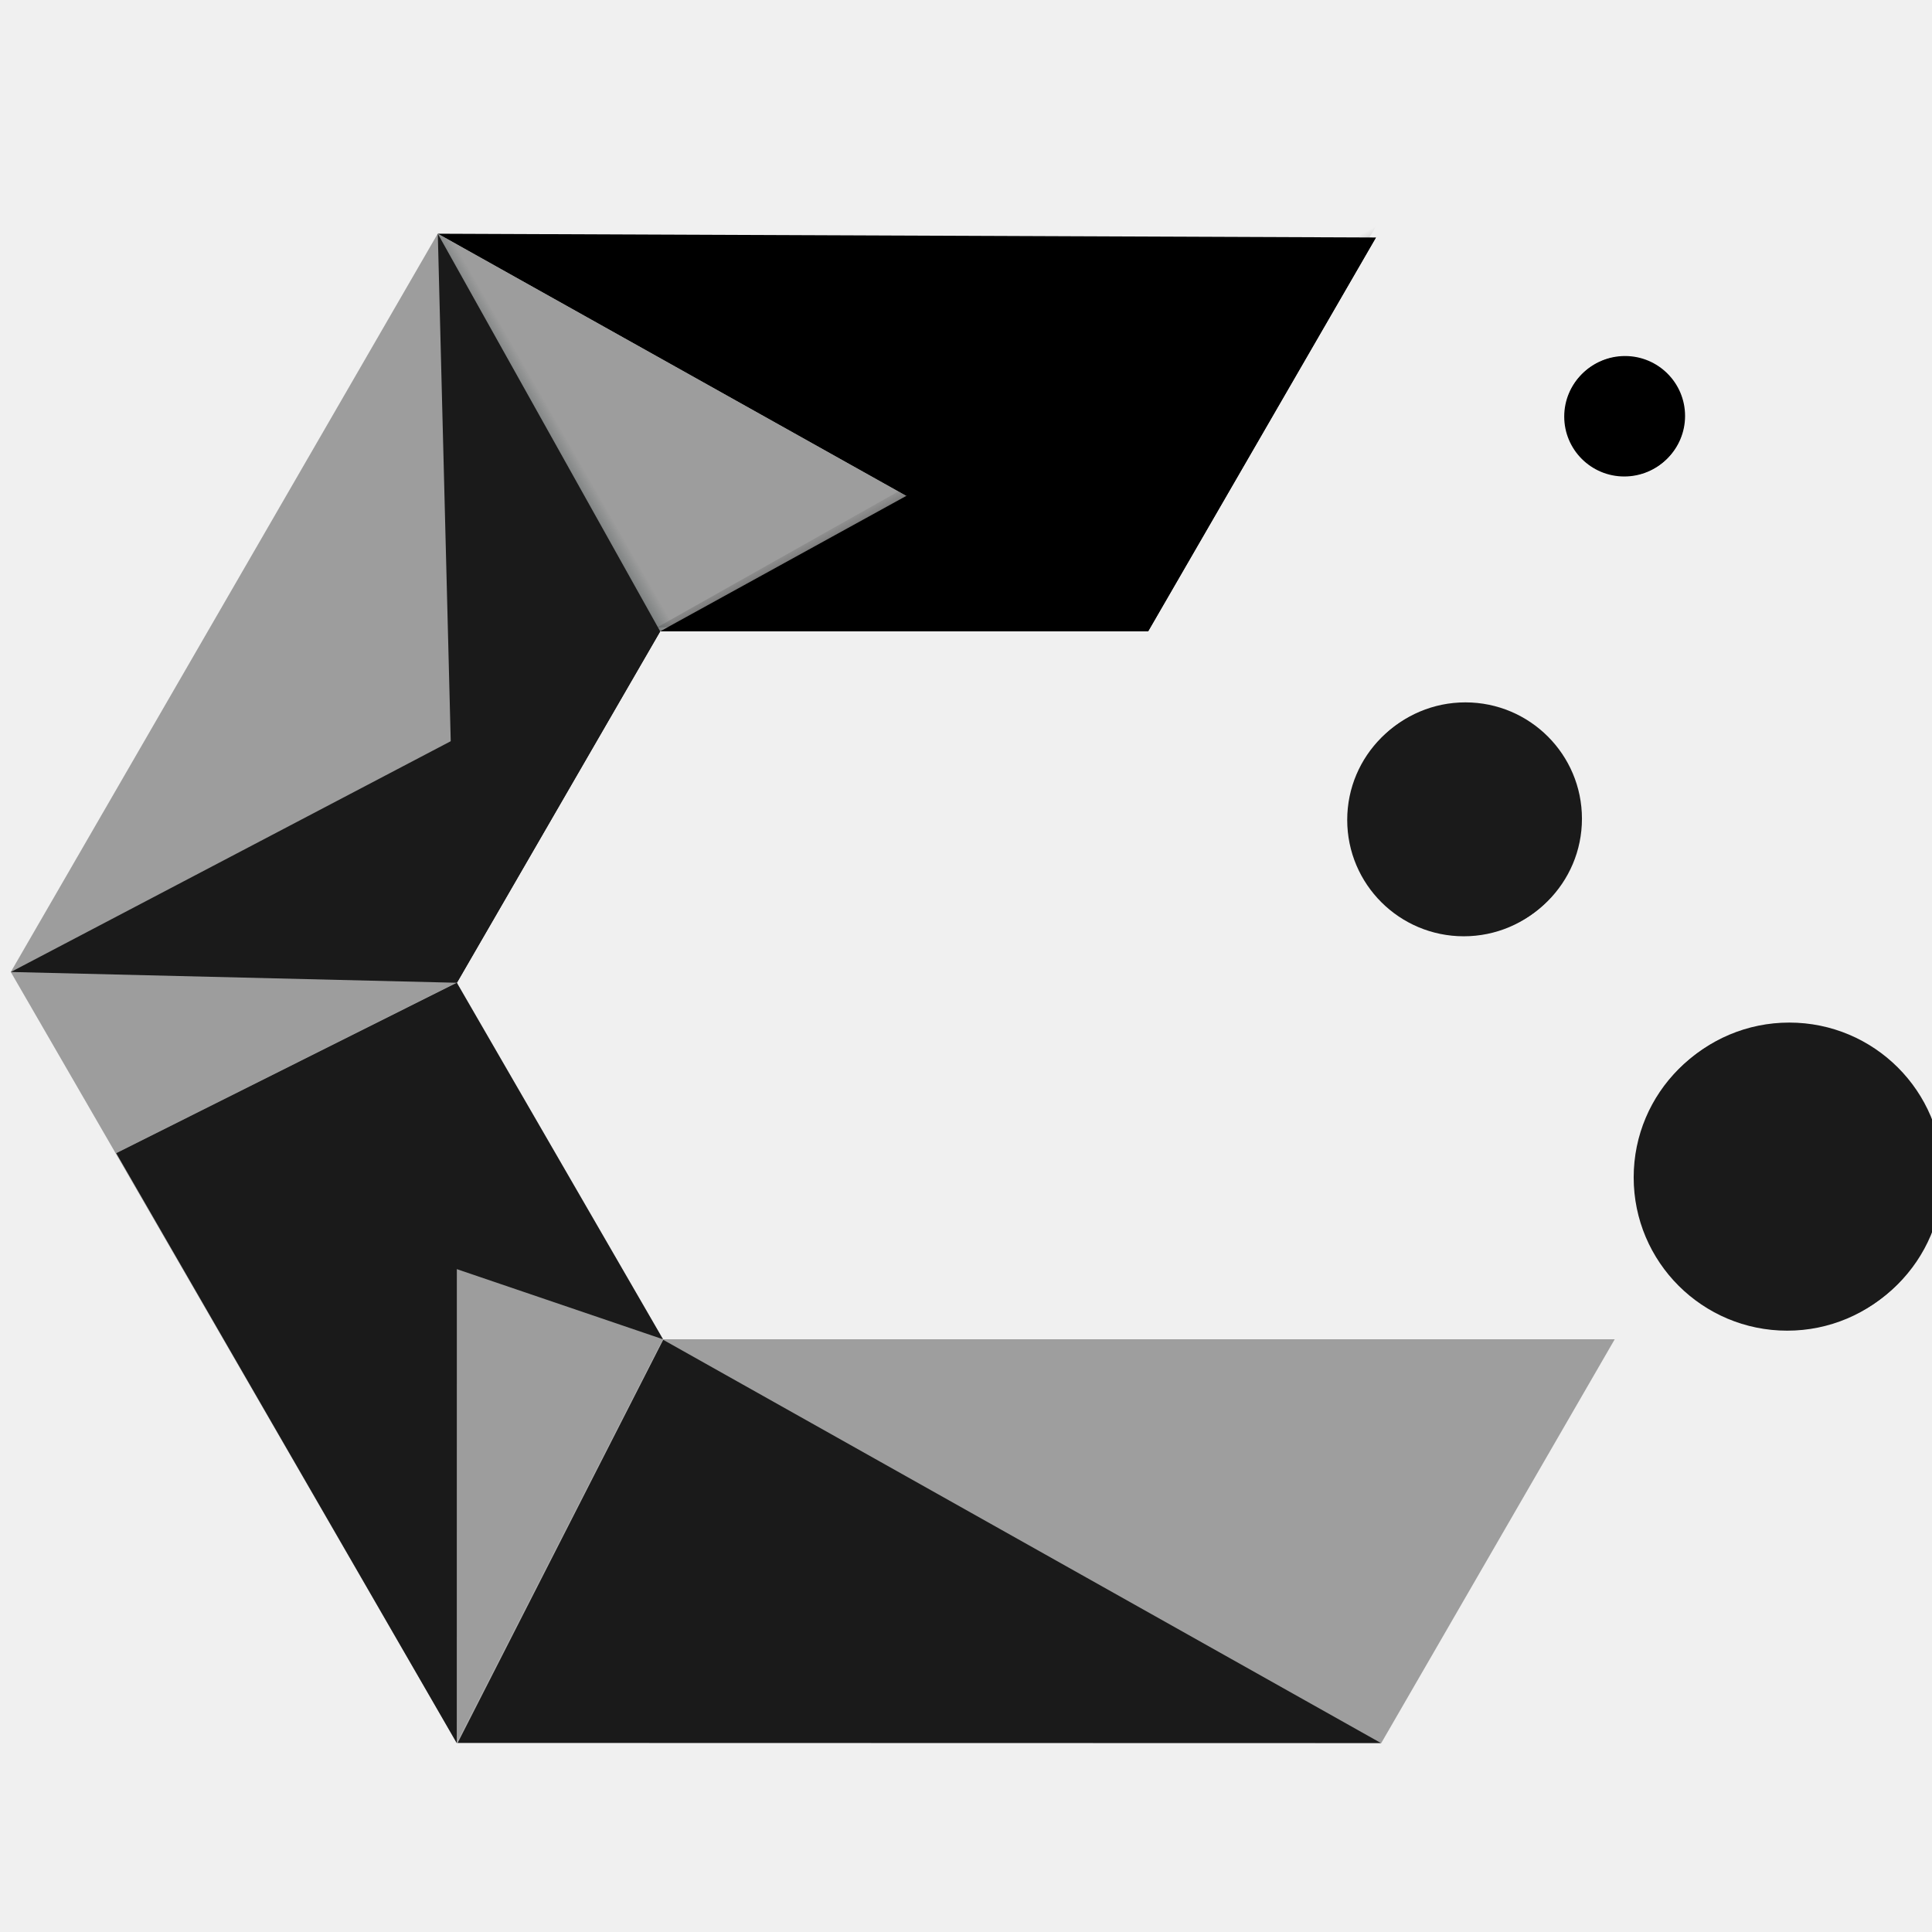
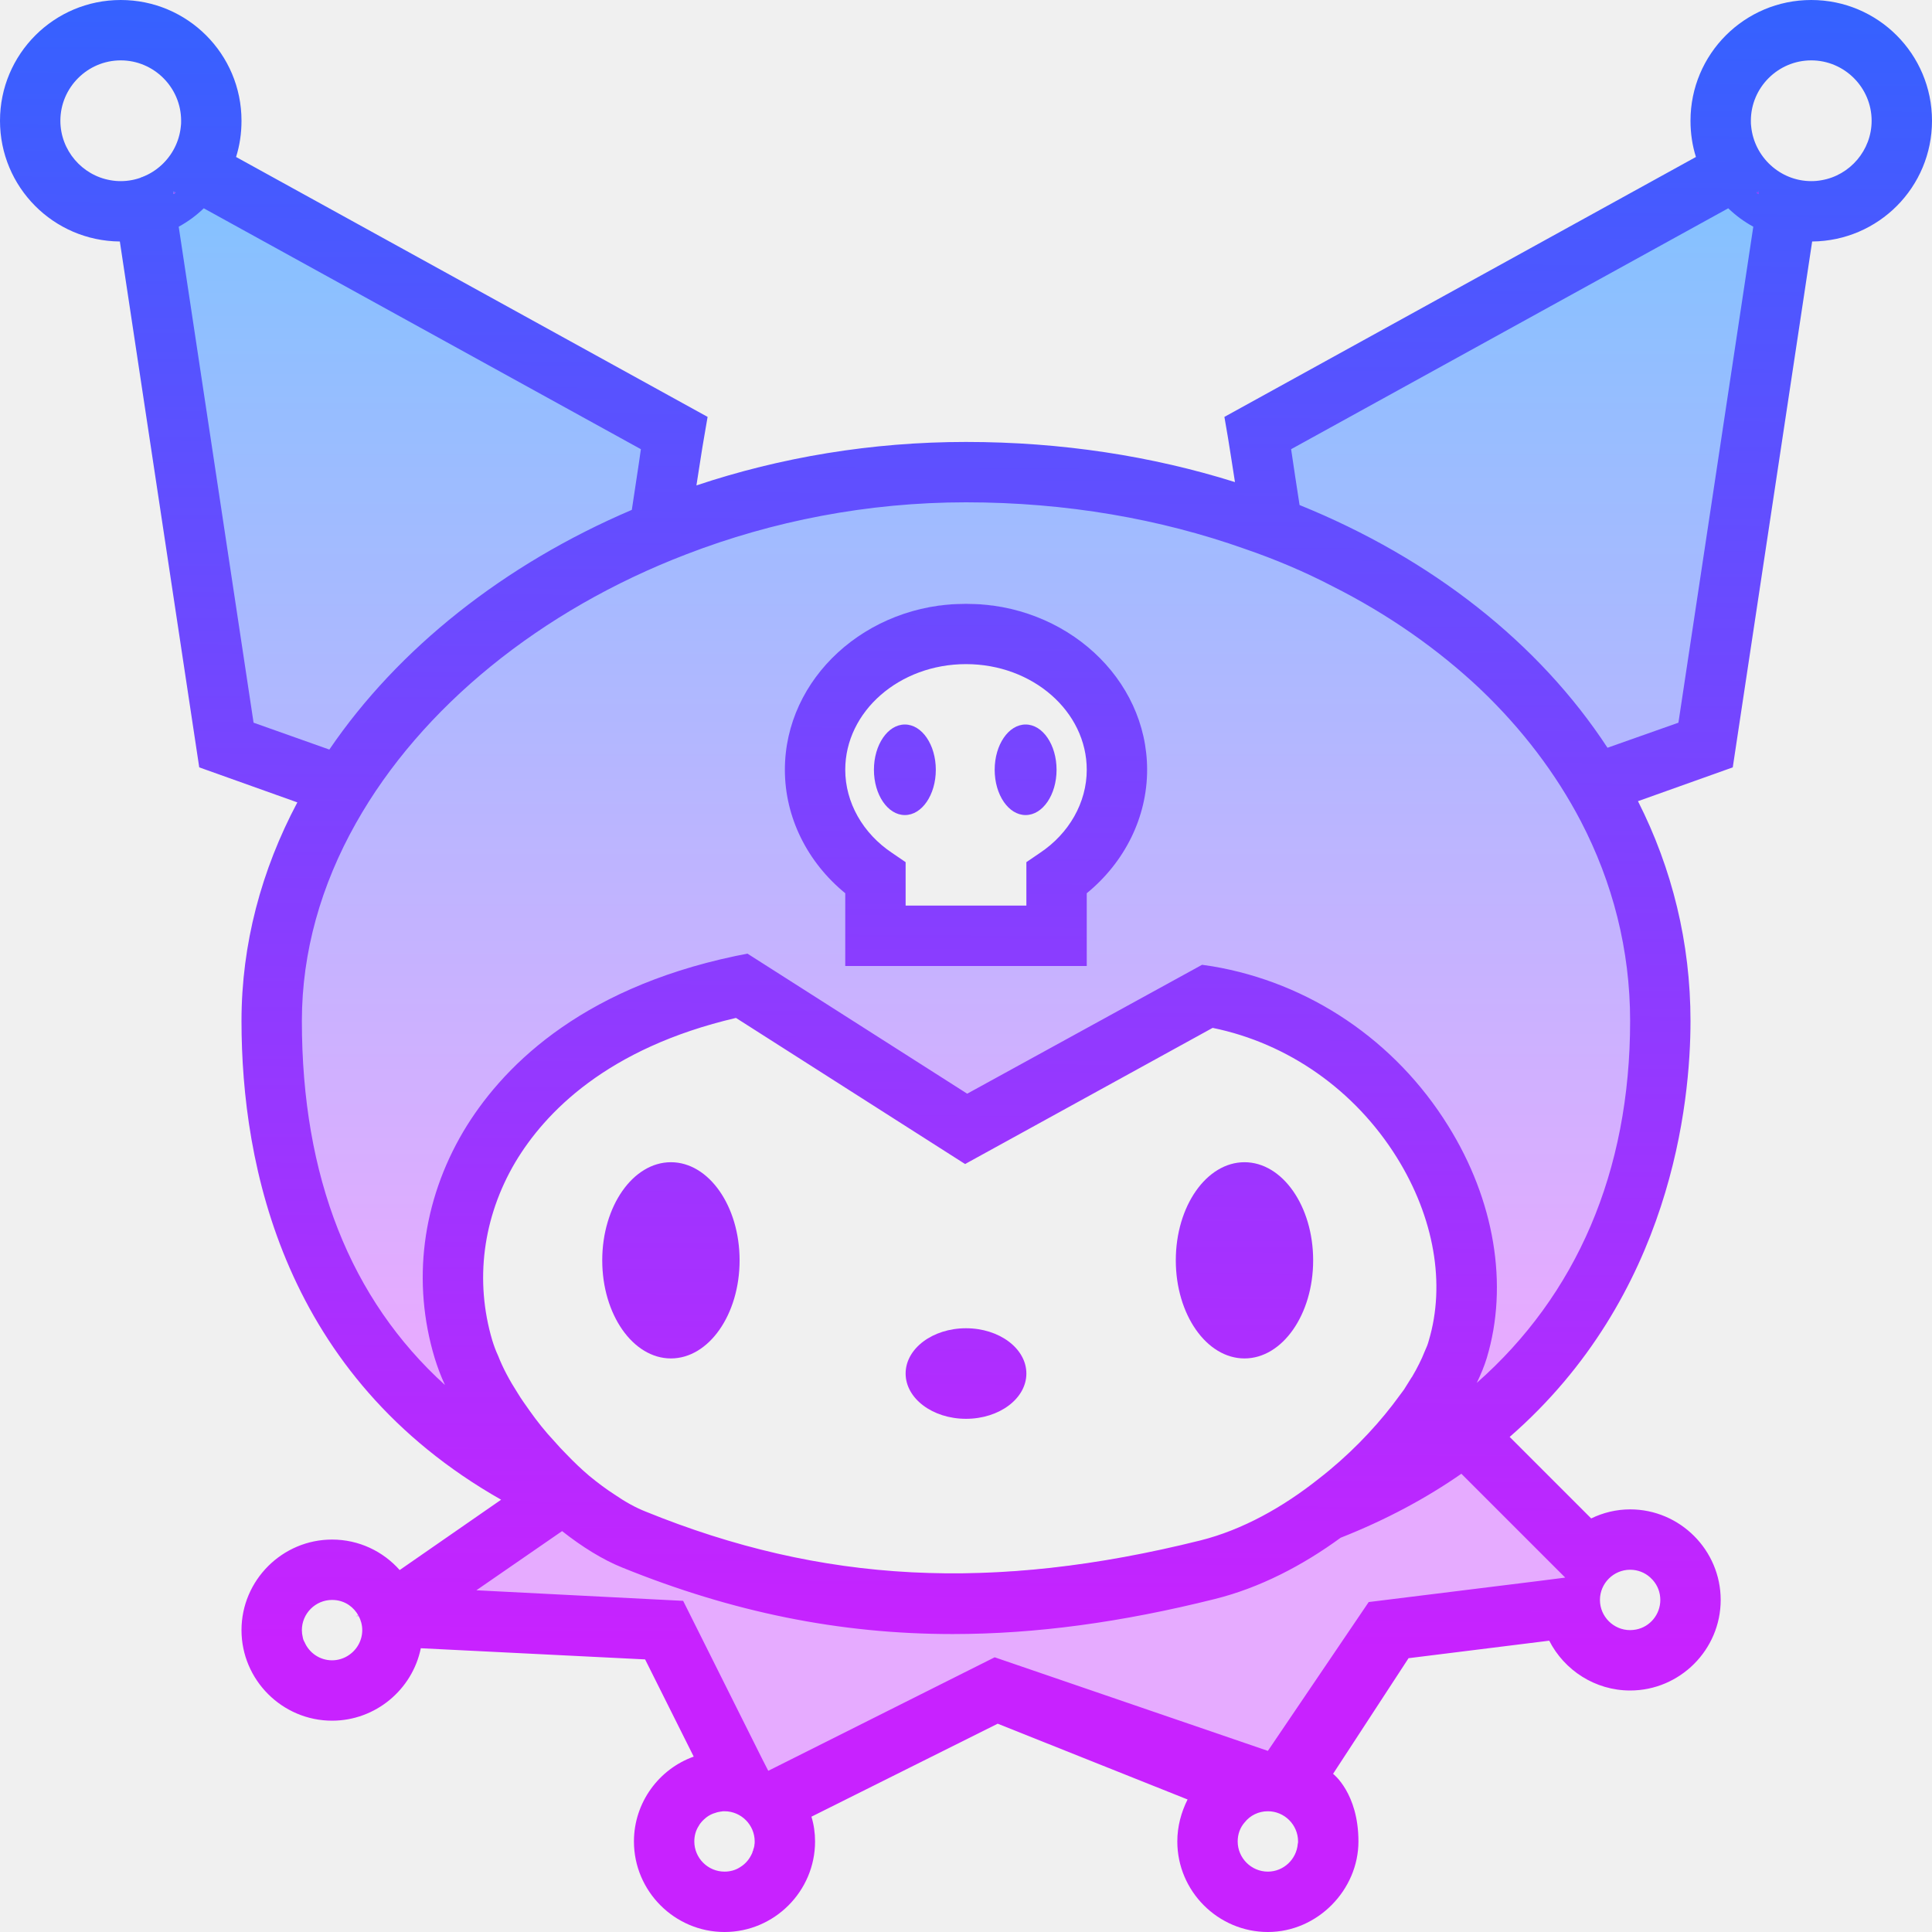
- <svg xmlns="http://www.w3.org/2000/svg" xmlns:xlink="http://www.w3.org/1999/xlink" id="SVGRoot" width="20" height="20" version="1.1" viewBox="0 0 17.921 17.921">
-   <defs id="defs6">
-     <linearGradient id="linearGradient939" x1="237.19" x2="237.07" y1="296.2" y2="304.08" gradientTransform="matrix(0.04476,0,0,0.044679,-8.504224,-4.351186)" gradientUnits="userSpaceOnUse" xlink:href="#linearGradient937" />
-     <linearGradient id="linearGradient937">
-       <stop stop-color="#001313" offset="0" id="stop1" />
-       <stop stop-color="#001313" stop-opacity="0" offset="1" id="stop2" />
+ <svg xmlns="http://www.w3.org/2000/svg" viewBox="0 0 64 64" width="64px" height="64px" baseProfile="basic">
+   <linearGradient id="enBP-QC1r8lh_-etuVnfJa" x1="31.99" x2="31.99" y1="-2.371" y2="64.009" gradientUnits="userSpaceOnUse">
+     <stop offset="0" stop-color="#6dc7ff" />
+     <stop offset=".699" stop-color="#e6abff" />
+   </linearGradient>
+   <path fill="url(#enBP-QC1r8lh_-etuVnfJa)" d="M59.32,6.02c-0.43-0.15-0.8-0.45-1.05-0.82l-16.6,9.14c0.12,0.71,0.31,2,0.47,3.11 c-3.04-1.16-6.47-1.81-10.14-1.81c-3.56,0-7.04,0.73-10.16,2c0.16-1.15,0.37-2.55,0.49-3.3L5.65,5.15 c-0.24,0.34-0.59,0.6-0.99,0.73l2.84,18.8l3.83,1.36C9.85,28.4,9,31.03,9,33.82c0,6.52,2.53,12.23,8.96,15.44l-6.17,4.28L21,54l3,6 l8-4l10,4l3-6l8-1l-5.09-5.09C52.75,44.57,55,39.5,55,33.82c0-2.8-0.78-5.46-2.19-7.83l3.69-1.31L59.32,6.02z M32,20 c2.76,0,5,2.01,5,4.5c0,1.47-0.79,2.78-2,3.59V30h-6v-1.91c-1.21-0.81-2-2.12-2-3.59C27,22.01,29.24,20,32,20z M48.29,43.7 C47.57,46.08,44,50,40,51c-8,2-13.73,1.14-19-1c-2.26-0.92-4.92-3.92-5.64-6.3c-1.39-4.61,1.3-10.38,9.21-12.05l7.44,4.74L40,32 C46,33,49.68,39.09,48.29,43.7z" />
+   <path fill="#fff" d="M5.74,6.34l0.01,0.09C5.77,6.42,5.8,6.4,5.82,6.38L5.74,6.34z" />
+   <linearGradient id="enBP-QC1r8lh_-etuVnfJb" x1="5.78" x2="5.78" y1="6.34" y2="6.43" gradientUnits="userSpaceOnUse">
+     <stop offset="0" stop-color="#1a6dff" />
+     <stop offset=".695" stop-color="#c822ff" />
+   </linearGradient>
+   <path fill="url(#enBP-QC1r8lh_-etuVnfJb)" d="M5.74,6.34l0.01,0.09 C5.77,6.42,5.8,6.4,5.82,6.38L5.74,6.34z" />
+   <g>
+     <linearGradient id="enBP-QC1r8lh_-etuVnfJc" x1="58.18" x2="58.26" y1="6.385" y2="6.385" gradientUnits="userSpaceOnUse">
+       <stop offset="0" stop-color="#1a6dff" />
+       <stop offset=".695" stop-color="#c822ff" />
    </linearGradient>
-     <linearGradient id="linearGradient5185" x1="994.81" x2="982.34" y1="1533.3" y2="1556.8" gradientTransform="matrix(0.084141,0,0,0.083989,-76.24292,-126.391)" gradientUnits="userSpaceOnUse" xlink:href="#linearGradient4353" />
-     <linearGradient id="linearGradient4353">
-       <stop stop-color="#020202" offset="0" id="stop3" />
-       <stop stop-color="#020202" stop-opacity="0" offset="1" id="stop4" />
+     <path fill="url(#enBP-QC1r8lh_-etuVnfJc)" d="M58.18,6.38 c0.02,0.02,0.05,0.04,0.07,0.05l0.01-0.09L58.18,6.38z" />
+     <linearGradient id="enBP-QC1r8lh_-etuVnfJd" x1="267.113" x2="267.113" y1="6.34" y2="6.43" gradientTransform="matrix(-1 0 0 1 325.333 0)" gradientUnits="userSpaceOnUse">
+       <stop offset="0" stop-color="#1a6dff" />
+       <stop offset=".695" stop-color="#c822ff" />
    </linearGradient>
-     <linearGradient id="linearGradient9102" x1="1022.5" x2="1018.6" y1="1582.4" y2="1575.6" gradientTransform="matrix(0.086381,0,0,0.081808,-79.10392,-124.691)" gradientUnits="userSpaceOnUse" xlink:href="#linearGradient4353" />
-     <linearGradient id="linearGradient11890" x1="940.43" x2="930.59" y1="1612.5" y2="1594.5" gradientTransform="matrix(0.084141,0,0,0.083989,-76.24292,-126.391)" gradientUnits="userSpaceOnUse" xlink:href="#linearGradient4353" />
-     <linearGradient id="linearGradient11670" x1="965.6" x2="951.66" y1="1571.4" y2="1571.3" gradientTransform="matrix(0.084141,0,0,0.083989,-76.24292,-126.391)" gradientUnits="userSpaceOnUse" xlink:href="#linearGradient4353" />
-     <linearGradient id="linearGradient13770" x1="946.23" x2="961.37" y1="1655.9" y2="1655.8" gradientTransform="matrix(0.084141,0,0,0.083989,-76.24292,-126.391)" gradientUnits="userSpaceOnUse" xlink:href="#linearGradient4353" />
-     <linearGradient id="linearGradient2816" x1="366.15" x2="350.92" y1="427.32" y2="419.64" gradientTransform="matrix(0.04476,0,0,0.044679,-10.83292,-4.155886)" gradientUnits="userSpaceOnUse" xlink:href="#linearGradient937" />
-     <linearGradient id="linearGradient12421" x1="936.34" x2="933.38" y1="1628.8" y2="1623" gradientTransform="matrix(0.084141,0,0,0.083989,-76.24292,-126.391)" gradientUnits="userSpaceOnUse" xlink:href="#linearGradient4353" />
-     <linearGradient id="linearGradient13391" x1="950.33" x2="941.97" y1="1618.6" y2="1645.8" gradientTransform="matrix(0.084141,0,0,0.083989,-76.24292,-126.391)" gradientUnits="userSpaceOnUse" xlink:href="#linearGradient4353" />
-     <linearGradient id="linearGradient13599" x1="1008.2" x2="1015.7" y1="1681.3" y2="1668.4" gradientTransform="matrix(0.084141,0,0,0.083989,-77.88484,-124.4384)" gradientUnits="userSpaceOnUse" xlink:href="#linearGradient4353" />
-     <linearGradient id="linearGradient18175" x1="1148.3" x2="1145.4" y1="1585.5" y2="1630" gradientTransform="matrix(0.34992,0,0,0.34992,-282.87,-491.67)" gradientUnits="userSpaceOnUse" xlink:href="#linearGradient18299" />
-     <linearGradient id="linearGradient18299">
-       <stop stop-color="#008066" stop-opacity="0" offset="0" id="stop5" />
-       <stop stop-color="#0fc" offset="1" id="stop6" />
+     <path fill="url(#enBP-QC1r8lh_-etuVnfJd)" d="M58.18,6.38 c0.02,0.02,0.05,0.04,0.07,0.05l0.01-0.09L58.18,6.38z" />
+   </g>
+   <g>
+     <linearGradient id="enBP-QC1r8lh_-etuVnfJe" x1="41.578" x2="40.943" y1="-9.756" y2="82.861" gradientUnits="userSpaceOnUse">
+       <stop offset="0" stop-color="#1a6dff" />
+       <stop offset=".695" stop-color="#c822ff" />
    </linearGradient>
-     <linearGradient id="linearGradient18632" x1="1148.3" x2="1145.4" y1="1585.5" y2="1630" gradientTransform="matrix(0.26565,0,0,0.26565,-211.15,-375.49)" gradientUnits="userSpaceOnUse" xlink:href="#linearGradient18299" />
-     <linearGradient id="linearGradient18659" x1="1148.3" x2="1145.4" y1="1585.5" y2="1630" gradientTransform="matrix(0.13679,0,0,0.13679,-53.624,-195.03)" gradientUnits="userSpaceOnUse" xlink:href="#linearGradient18299" />
-     <linearGradient id="linearGradient3254" x1="348.05" x2="361.21" y1="194.78" y2="187.24" gradientTransform="matrix(0.04476,0,0,0.044679,-10.83292,-4.155886)" gradientUnits="userSpaceOnUse" xlink:href="#linearGradient937" />
-   </defs>
-   <circle cx="87.45" cy="87.45" r="87.45" opacity="0" stroke-width="0.28" id="circle6" />
-   <path d="m 4.061,2.168 6.589,3.688 2.113,-3.653 z" fill="#00aa88" id="path7" style="fill:#000000" />
-   <path d="m 6.15,12.423 -1.913,3.746 h 8.575 l 2.166,-3.746 z" fill="#00aa88" id="path8" style="fill:#7a7a7a;fill-opacity:0.685" />
-   <path d="m 4.061,2.168 6.589,3.688 H 6.124 l -1.886,3.26 1.912,3.306 -1.913,3.746 -4.137,-7.152 3.96,-6.848" fill="#00ccff" id="path9" style="fill:#7a7a7a;fill-opacity:0.693" />
-   <path d="m 6.091,5.822 6.711,-3.783 -2.169,3.558 z" fill="url(#linearGradient9102)" id="path12" style="fill:url(#linearGradient9102)" />
-   <path d="m 6.124,5.856 6.639,-3.653 -2.113,3.653 z" fill="#00aa88" id="path13" style="fill:#000000" />
-   <path d="m 0.101,9.016 6.023,-3.16 -1.886,3.26 z" fill="#00aa88" id="path14" style="fill:#1a1a1a" />
-   <path d="m 6.124,5.856 -2.063,-3.688 0.177,6.948 z" fill="#00aa88" id="path16" style="fill:#1a1a1a" />
-   <path d="m 4.238,9.117 -3.159,1.581 3.158,5.471 z" fill="#00aa88" id="path19" style="fill:#1a1a1a" />
-   <path d="m 1.079,10.698 5.071,1.725 -1.912,-3.306 z" fill="#00aa88" id="path23" style="fill:#1a1a1a" />
-   <g transform="matrix(0.14699,0,0,0.14672,-0.7594941,-0.147156)" id="g26" style="fill:#1a1a1a">
-     <circle cx="117.95" cy="75.441" r="9.689" fill="#00ccff" id="circle25" style="fill:#1a1a1a" />
-     <circle cx="118.08" cy="75.341" r="9.689" fill="url(#linearGradient18175)" id="circle26" style="fill:#1a1a1a" />
+     <path fill="url(#enBP-QC1r8lh_-etuVnfJe)" d="M41.225,45 c1.256,0,2.275-1.455,2.275-3.25s-1.019-3.25-2.275-3.25c-1.256,0-2.275,1.455-2.275,3.25S39.969,45,41.225,45z" />
+     <linearGradient id="enBP-QC1r8lh_-etuVnfJf" x1="22.579" x2="21.944" y1="-9.886" y2="82.73" gradientUnits="userSpaceOnUse">
+       <stop offset="0" stop-color="#1a6dff" />
+       <stop offset=".695" stop-color="#c822ff" />
+     </linearGradient>
+     <path fill="url(#enBP-QC1r8lh_-etuVnfJf)" d="M22.225,45 c1.256,0,2.275-1.455,2.275-3.25s-1.019-3.25-2.275-3.25c-1.256,0-2.275,1.455-2.275,3.25S20.969,45,22.225,45z" />
+     <linearGradient id="enBP-QC1r8lh_-etuVnfJg" x1="32.379" x2="31.744" y1="-9.819" y2="82.797" gradientUnits="userSpaceOnUse">
+       <stop offset="0" stop-color="#1a6dff" />
+       <stop offset=".695" stop-color="#c822ff" />
+     </linearGradient>
+     <ellipse cx="32" cy="45.5" fill="url(#enBP-QC1r8lh_-etuVnfJg)" rx="2" ry="1.5" />
+     <linearGradient id="enBP-QC1r8lh_-etuVnfJh" x1="32.242" x2="31.608" y1="-9.82" y2="82.796" gradientUnits="userSpaceOnUse">
+       <stop offset="0" stop-color="#1a6dff" />
+       <stop offset=".288" stop-color="#624eff" />
+       <stop offset=".695" stop-color="#c822ff" />
+     </linearGradient>
+     <path fill="url(#enBP-QC1r8lh_-etuVnfJh)" d="M32,20c-3.31,0-6,2.47-6,5.5 c0,1.57,0.74,3.06,2,4.09V32h8v-2.41c1.26-1.03,2-2.52,2-4.09C38,22.47,35.31,20,32,20z M34.44,28.26L34,28.56V30h-4v-1.44 l-0.44-0.3C28.58,27.61,28,26.58,28,25.5c0-1.93,1.79-3.5,4-3.5s4,1.57,4,3.5C36,26.58,35.42,27.61,34.44,28.26z" />
+     <linearGradient id="enBP-QC1r8lh_-etuVnfJi" x1="32.095" x2="31.46" y1="-9.821" y2="82.796" gradientUnits="userSpaceOnUse">
+       <stop offset="0" stop-color="#1a6dff" />
+       <stop offset=".695" stop-color="#c822ff" />
+     </linearGradient>
+     <path fill="url(#enBP-QC1r8lh_-etuVnfJi)" d="M60,0c-2.21,0-4,1.79-4,4 c0,0.42,0.06,0.82,0.18,1.2l-15.62,8.61l0.12,0.7c0.06,0.36,0.14,0.89,0.23,1.46c-2.74-0.86-5.74-1.33-8.91-1.33 c-3.13,0-6.15,0.51-8.93,1.44c0.1-0.62,0.18-1.18,0.25-1.57l0.12-0.7L7.82,5.2C7.94,4.82,8,4.42,8,4c0-2.21-1.79-4-4-4S0,1.79,0,4 c0,2.2,1.77,3.98,3.97,4L6.6,25.42l3.25,1.16C8.66,28.82,8,31.27,8,33.82c0,4.79,1.4,11.77,8.6,15.86l-3.36,2.33 C12.69,51.39,11.89,51,11,51c-1.65,0-3,1.35-3,3c0,1.65,1.35,3,3,3c1.44,0,2.66-1.03,2.94-2.4l7.43,0.37l1.61,3.22 C21.83,58.6,21,59.71,21,61c0,1.65,1.35,3,3,3s3-1.35,3-3c0-0.28-0.04-0.56-0.12-0.82l6.17-3.08l6.29,2.51 C39.13,60.03,39,60.5,39,61c0,1.65,1.35,3,3,3s3-1.4,3-3c0-1.6-0.84-2.24-0.84-2.24l2.5-3.83l4.66-0.58 C51.82,55.33,52.84,56,54,56c1.65,0,3-1.35,3-3c0-1.65-1.35-3-3-3c-0.46,0-0.9,0.11-1.29,0.3l-2.7-2.7 C55.37,42.93,56,36.53,56,33.82c0-2.59-0.61-5.05-1.74-7.28l3.14-1.12L60.03,8C62.23,7.98,64,6.2,64,4C64,1.79,62.21,0,60,0z M11.87,54.49C11.7,54.79,11.37,55,11,55c-0.41,0-0.76-0.25-0.91-0.6c-0.03-0.05-0.05-0.1-0.06-0.16C10.01,54.16,10,54.08,10,54 c0-0.55,0.45-1,1-1c0.21,0,0.4,0.06,0.56,0.17C11.82,53.35,12,53.66,12,54C12,54.18,11.95,54.35,11.87,54.49z M54,52 c0.25,0,0.48,0.09,0.66,0.25c0.03,0.03,0.06,0.06,0.09,0.09C54.91,52.52,55,52.75,55,53c0,0.48-0.34,0.89-0.8,0.98 C54.14,53.99,54.07,54,54,54c-0.55,0-1-0.45-1-1S53.45,52,54,52z M4,6C3.88,6,3.77,5.99,3.66,5.97C2.72,5.81,2,4.98,2,4 c0-1.1,0.9-2,2-2s2,0.9,2,2c0,0.07,0,0.13-0.01,0.19C5.89,5.2,5.03,6,4,6z M5.75,6.43L5.74,6.34l0.08,0.04 C5.8,6.4,5.77,6.42,5.75,6.43z M8.4,23.94L5.92,7.51C6.23,7.34,6.5,7.14,6.75,6.9l14.48,7.98c-0.08,0.59-0.2,1.32-0.3,2.01 c-4.22,1.8-7.74,4.59-10.02,7.94L8.4,23.94z M16.5,44.91c-0.08-0.17-0.14-0.34-0.19-0.5c-0.59-1.98-0.32-4.08,0.76-5.91 c0.98-1.64,3.03-3.78,7.31-4.78l7.59,4.84l8.2-4.51c2.5,0.51,4.71,2.06,6.1,4.29c1.24,1.99,1.62,4.2,1.06,6.07 c-0.03,0.12-0.08,0.24-0.14,0.37c-0.05,0.13-0.11,0.26-0.18,0.4s-0.15,0.29-0.24,0.44c0,0-0.01,0-0.01,0.01 c-0.08,0.13-0.16,0.26-0.25,0.4c-0.12,0.16-0.25,0.34-0.38,0.51c-0.64,0.83-1.48,1.7-2.45,2.45c-1.17,0.93-2.52,1.69-3.92,2.04 c-6.87,1.71-12.53,1.42-18.38-0.96c-0.33-0.13-0.67-0.32-1.02-0.56c-0.28-0.18-0.56-0.39-0.84-0.62 c-0.26-0.22-0.51-0.46-0.75-0.71c-0.14-0.14-0.28-0.29-0.41-0.44c-0.3-0.32-0.57-0.66-0.81-1c-0.14-0.2-0.28-0.39-0.4-0.59 C16.88,45.73,16.66,45.32,16.5,44.91z M24.99,61.12c0,0.01,0,0.02,0,0.02c-0.01,0.05-0.02,0.09-0.04,0.14 c0.01,0.01,0,0.02-0.01,0.03c-0.01,0.05-0.03,0.1-0.06,0.15c-0.08,0.16-0.21,0.3-0.36,0.39C24.37,61.95,24.19,62,24,62 c-0.55,0-1-0.45-1-1c0-0.19,0.05-0.37,0.15-0.52c0.03-0.06,0.07-0.1,0.11-0.15c0.04-0.04,0.08-0.08,0.13-0.12 c0.09-0.07,0.2-0.13,0.32-0.16c0.05-0.02,0.11-0.03,0.17-0.04c0,0,0,0,0.01,0C23.92,60,23.96,60,24,60c0.55,0,1,0.45,1,1 C25,61.04,25,61.08,24.99,61.12z M42.99,61.08C42.95,61.59,42.52,62,42,62c-0.55,0-1-0.45-1-1c0-0.24,0.08-0.46,0.23-0.63 C41.41,60.14,41.69,60,42,60c0.55,0,1,0.45,1,1C43,61.03,43,61.05,42.99,61.08z M51.3,51.71l0.55,0.55l-0.78,0.1l-5.73,0.71L42,58 l-9.05-3.1l-7.24,3.63l-0.26,0.13l-0.19-0.37l-2.63-5.26l-6.85-0.35l2.84-1.96c0.66,0.52,1.35,0.95,2,1.21 c3.63,1.47,7.18,2.2,10.94,2.2c2.75,0,5.6-0.39,8.68-1.16c1.49-0.37,2.91-1.11,4.17-2.03c1.52-0.6,2.85-1.32,4-2.12L51.3,51.71z M48.92,45.81c0.14-0.29,0.25-0.56,0.33-0.82c0.73-2.42,0.26-5.23-1.28-7.7c-1.75-2.82-4.6-4.74-7.81-5.28l-0.34-0.05l-7.78,4.27 l-7.28-4.64l-0.4,0.08c-5.26,1.11-7.8,3.78-9.01,5.81c-1.37,2.32-1.71,4.99-0.95,7.51c0.09,0.29,0.2,0.59,0.34,0.89 C11.61,43.04,10,38.99,10,33.82c0-2.29,0.64-4.51,1.79-6.55c2.16-3.84,6.12-7.06,10.95-8.91c2.85-1.1,6-1.72,9.26-1.72 c3.32,0,6.44,0.55,9.23,1.54c1.02,0.35,1.99,0.76,2.91,1.24c1.85,0.93,3.5,2.09,4.9,3.41c0,0.01,0.01,0.02,0.02,0.02 c1.36,1.3,2.48,2.77,3.31,4.36c1.05,2.02,1.63,4.25,1.63,6.61C54,38.83,52.21,42.91,48.92,45.81z M55.6,23.94l-2.35,0.83 c-2.27-3.47-5.83-6.27-10.2-8.04c-0.1-0.64-0.2-1.3-0.28-1.85L57.25,6.9c0.25,0.24,0.52,0.44,0.83,0.61L55.6,23.94z M58.25,6.43 c-0.02-0.01-0.05-0.03-0.07-0.05l0.08-0.04L58.25,6.43z M60.34,5.97C60.23,5.99,60.12,6,60,6c-1.03,0-1.89-0.8-1.99-1.81 C58,4.13,58,4.07,58,4c0-1.1,0.9-2,2-2s2,0.9,2,2C62,4.98,61.28,5.81,60.34,5.97z" />
+     <linearGradient id="enBP-QC1r8lh_-etuVnfJj" x1="30.217" x2="29.583" y1="-9.834" y2="82.783" gradientUnits="userSpaceOnUse">
+       <stop offset="0" stop-color="#1a6dff" />
+       <stop offset=".695" stop-color="#c822ff" />
+     </linearGradient>
+     <path fill="url(#enBP-QC1r8lh_-etuVnfJj)" d="M29.975,24 c-0.566,0-1.025,0.672-1.025,1.5s0.459,1.5,1.025,1.5C30.541,27,31,26.328,31,25.5S30.541,24,29.975,24z" />
+     <linearGradient id="enBP-QC1r8lh_-etuVnfJk" x1="34.217" x2="33.583" y1="-9.806" y2="82.81" gradientUnits="userSpaceOnUse">
+       <stop offset="0" stop-color="#1a6dff" />
+       <stop offset=".695" stop-color="#c822ff" />
+     </linearGradient>
+     <path fill="url(#enBP-QC1r8lh_-etuVnfJk)" d="M33.975,24 c-0.566,0-1.025,0.672-1.025,1.5s0.459,1.5,1.025,1.5C34.541,27,35,26.328,35,25.5S34.541,24,33.975,24z" />
  </g>
-   <g transform="matrix(0.14699,0,0,0.14672,-0.1124841,-0.470616)" id="g28" style="fill:#1a1a1a">
-     <circle cx="93.138" cy="55.045" r="7.356" fill="#00ccff" id="circle27" style="fill:#1a1a1a" />
-     <circle cx="93.239" cy="54.969" r="7.356" fill="url(#linearGradient18632)" id="circle28" style="fill:#1a1a1a" />
-   </g>
-   <g transform="matrix(0.14699,0,0,0.14672,-0.08243407,-0.04714599)" id="g30" style="fill:#000000">
-     <circle cx="103.06" cy="26.657" r="3.788" fill="#00ccff" id="circle29" style="fill:#000000" />
-     <circle cx="103.11" cy="26.618" r="3.788" fill="url(#linearGradient18659)" id="circle30" style="fill:#000000" />
-   </g>
-   <path d="m 6.124,5.856 -2.063,-3.688 0.525,-0.007 1.939,3.446 z" fill="url(#linearGradient3254)" id="path30" style="fill:url(#linearGradient3254)" />
-   <path d="M 12.809,16.168 6.152,12.428 4.246,16.166 Z" fill="#00ccff" id="path17" style="fill:#1a1a1a;fill-opacity:1" />
</svg>
